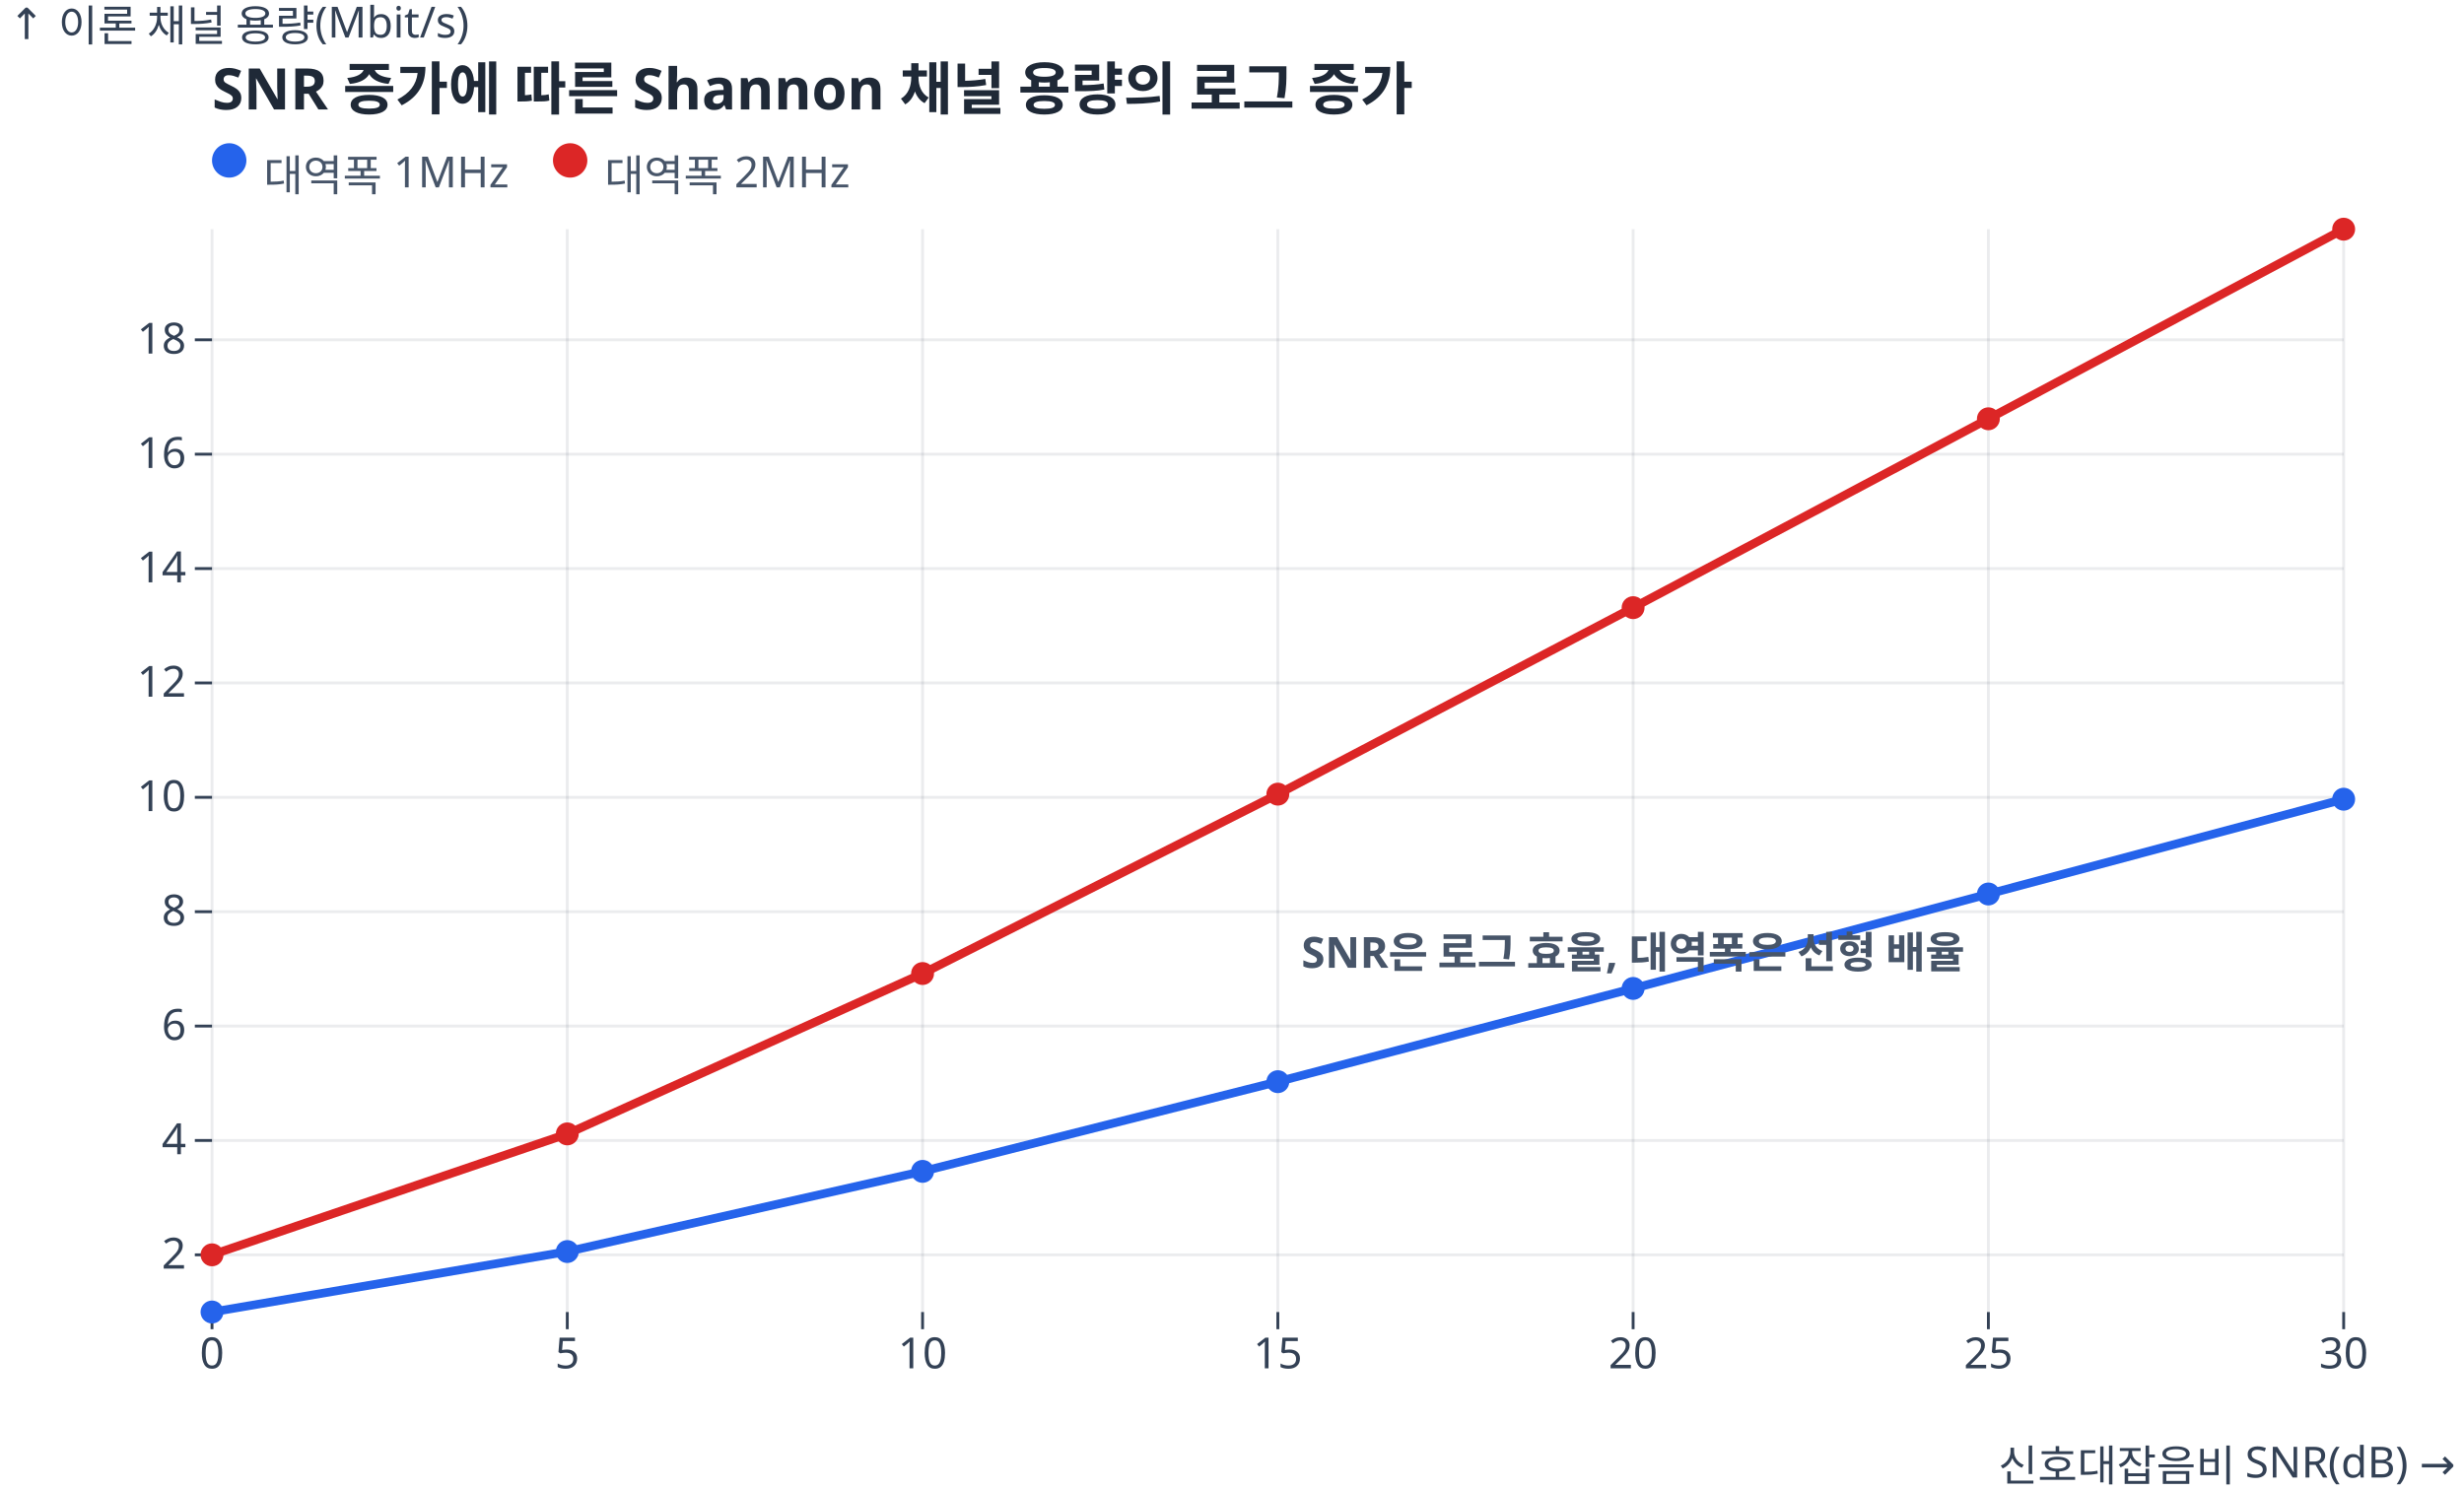
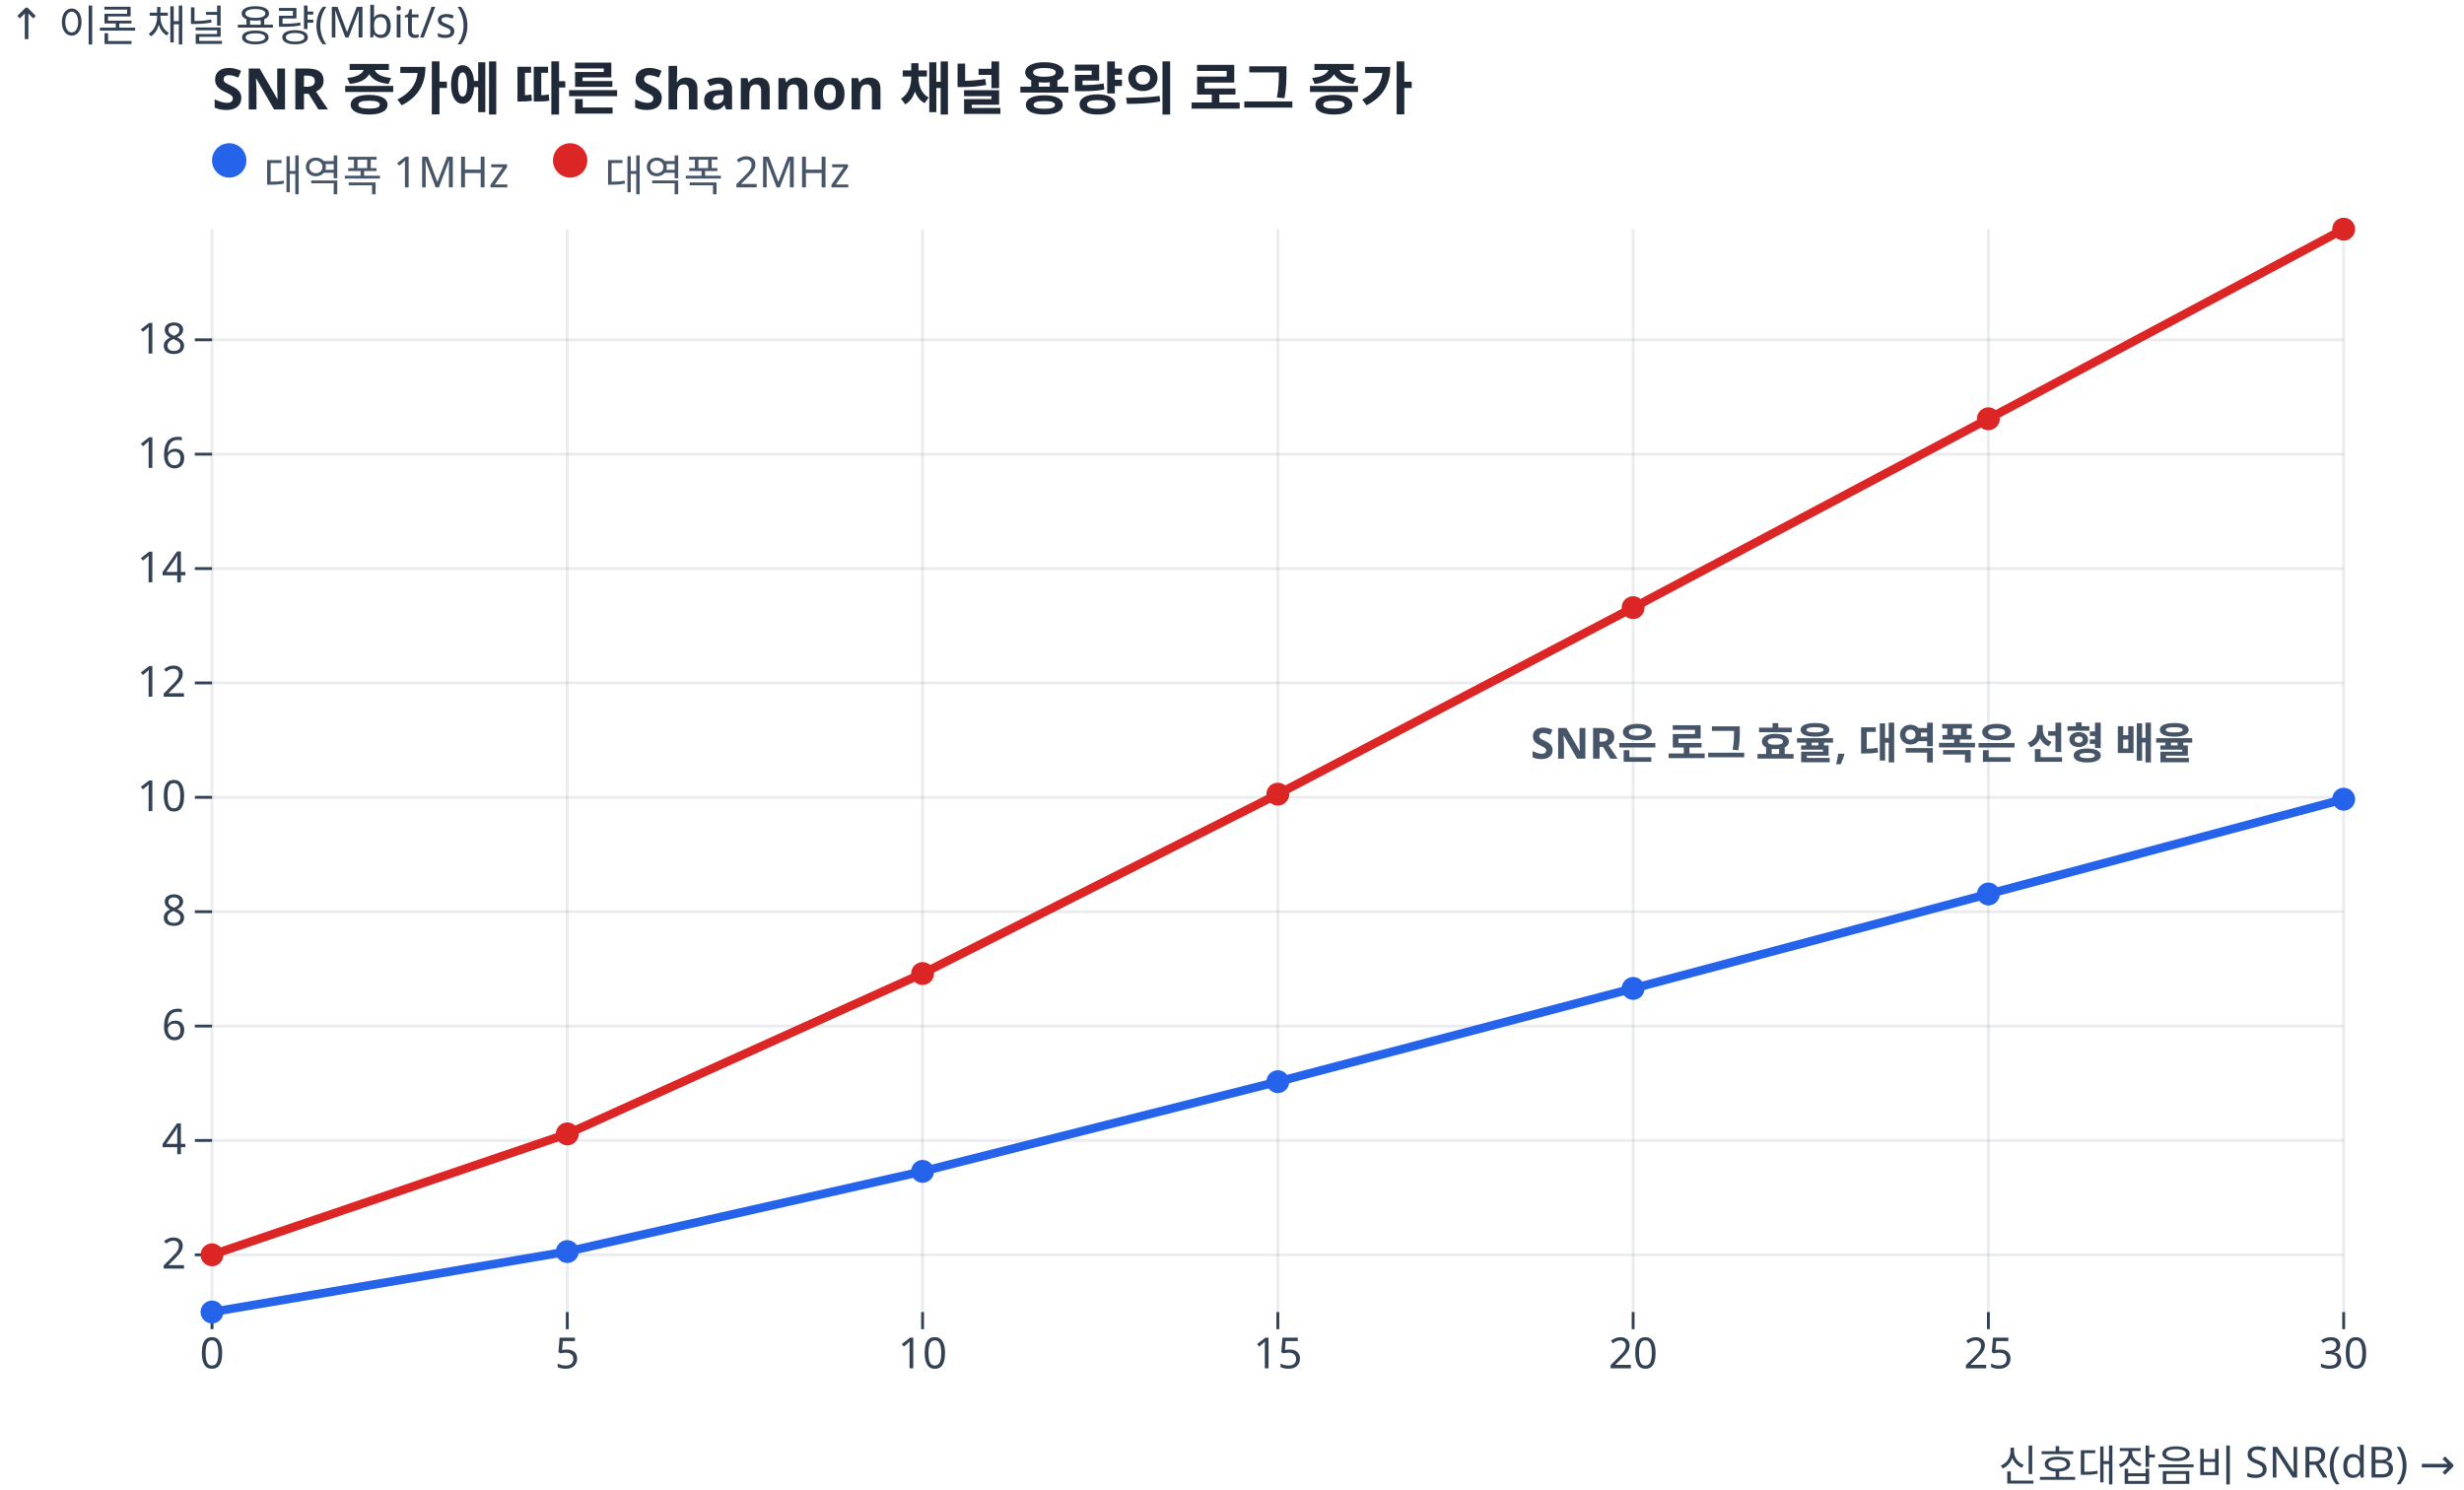
- <svg xmlns="http://www.w3.org/2000/svg" class="plot-d6a7b5" fill="currentColor" font-family="system-ui, sans-serif" font-size="10" text-anchor="middle" width="860" height="520" viewBox="0 0 860 520" style="background: rgb(248, 250, 252); color: rgb(51, 65, 85); font-family: system-ui, sans-serif; font-size: 15px;" role="img" aria-label="SNR 증가에 따른 Shannon 채널 용량의 로그 증가: 대역폭 1MHz, 대역폭 2MHz 계열 차트">
-   <style>:where(.plot-d6a7b5) {
-   --plot-background: white;
-   display: block;
-   height: auto;
-   height: intrinsic;
-   max-width: 100%;
- }
- :where(.plot-d6a7b5 text),
- :where(.plot-d6a7b5 tspan) {
-   white-space: pre;
- }</style>
+ <svg xmlns="http://www.w3.org/2000/svg" class="plot-d6a7b5" fill="currentColor" font-family="system-ui, sans-serif" font-size="10" text-anchor="middle" width="860" height="520" viewBox="0 0 860 520" style="background: rgb(248, 250, 252); color: rgb(51, 65, 85); font-family: system-ui, sans-serif; font-size: 15px" role="img" aria-label="SNR 증가에 따른 Shannon 채널 용량의 로그 증가: 대역폭 1MHz, 대역폭 2MHz 계열 차트">
+   <style>
+     :where(.plot-d6a7b5) {
+       --plot-background: white;
+       display: block;
+       height: auto;
+       height: intrinsic;
+       max-width: 100%;
+     }
+     :where(.plot-d6a7b5 text),
+     :where(.plot-d6a7b5 tspan) {
+       white-space: pre;
+     }
+   </style>
  <g aria-label="y-grid" aria-hidden="true" stroke="currentColor" stroke-opacity="0.1">
    <line x1="74" x2="818" y1="438.036" y2="438.036" />
    <line x1="74" x2="818" y1="398.109" y2="398.109" />
    <line x1="74" x2="818" y1="358.182" y2="358.182" />
    <line x1="74" x2="818" y1="318.255" y2="318.255" />
    <line x1="74" x2="818" y1="278.328" y2="278.328" />
    <line x1="74" x2="818" y1="238.4" y2="238.4" />
    <line x1="74" x2="818" y1="198.473" y2="198.473" />
    <line x1="74" x2="818" y1="158.546" y2="158.546" />
    <line x1="74" x2="818" y1="118.619" y2="118.619" />
  </g>
  <g aria-label="y-axis tick" aria-hidden="true" fill="none" stroke="currentColor">
    <path transform="translate(74,438.0364)" d="M0,0L-6,0" />
    <path transform="translate(74,398.1092)" d="M0,0L-6,0" />
    <path transform="translate(74,358.182)" d="M0,0L-6,0" />
    <path transform="translate(74,318.2547)" d="M0,0L-6,0" />
    <path transform="translate(74,278.3275)" d="M0,0L-6,0" />
    <path transform="translate(74,238.4003)" d="M0,0L-6,0" />
    <path transform="translate(74,198.4731)" d="M0,0L-6,0" />
    <path transform="translate(74,158.5459)" d="M0,0L-6,0" />
    <path transform="translate(74,118.6187)" d="M0,0L-6,0" />
  </g>
  <g aria-label="y-axis tick label" text-anchor="end" font-variant="tabular-nums" transform="translate(-9,0)">
    <text y="0.32em" transform="translate(74,438.0364)">2</text>
    <text y="0.32em" transform="translate(74,398.1092)">4</text>
    <text y="0.32em" transform="translate(74,358.182)">6</text>
    <text y="0.32em" transform="translate(74,318.2547)">8</text>
    <text y="0.32em" transform="translate(74,278.3275)">10</text>
    <text y="0.32em" transform="translate(74,238.4003)">12</text>
    <text y="0.32em" transform="translate(74,198.4731)">14</text>
    <text y="0.32em" transform="translate(74,158.5459)">16</text>
    <text y="0.32em" transform="translate(74,118.6187)">18</text>
  </g>
  <g aria-label="y-axis label" text-anchor="start" transform="translate(-71,-77)">
    <text y="0.71em" transform="translate(74,80)">↑ 이론 채널 용량(Mbit/s)</text>
  </g>
  <g aria-label="x-grid" aria-hidden="true" stroke="currentColor" stroke-opacity="0.1">
    <line x1="74" x2="74" y1="80" y2="458" />
    <line x1="198" x2="198" y1="80" y2="458" />
    <line x1="322" x2="322" y1="80" y2="458" />
    <line x1="446" x2="446" y1="80" y2="458" />
    <line x1="570" x2="570" y1="80" y2="458" />
    <line x1="694" x2="694" y1="80" y2="458" />
    <line x1="818" x2="818" y1="80" y2="458" />
  </g>
  <g aria-label="x-axis tick" aria-hidden="true" fill="none" stroke="currentColor">
    <path transform="translate(74,458)" d="M0,0L0,6" />
    <path transform="translate(198,458)" d="M0,0L0,6" />
    <path transform="translate(322,458)" d="M0,0L0,6" />
    <path transform="translate(446,458)" d="M0,0L0,6" />
    <path transform="translate(570,458)" d="M0,0L0,6" />
    <path transform="translate(694,458)" d="M0,0L0,6" />
    <path transform="translate(818,458)" d="M0,0L0,6" />
  </g>
  <g aria-label="x-axis tick label" font-variant="tabular-nums" transform="translate(0,9)">
    <text y="0.71em" transform="translate(74,458)">0</text>
    <text y="0.71em" transform="translate(198,458)">5</text>
    <text y="0.71em" transform="translate(322,458)">10</text>
    <text y="0.71em" transform="translate(446,458)">15</text>
    <text y="0.71em" transform="translate(570,458)">20</text>
    <text y="0.71em" transform="translate(694,458)">25</text>
    <text y="0.71em" transform="translate(818,458)">30</text>
  </g>
  <g aria-label="x-axis label" text-anchor="end" transform="translate(39,59)">
    <text transform="translate(818,458)">신호대잡음비 SNR(dB) →</text>
  </g>
  <g aria-label="text" fill="#1f2937" text-anchor="start" font-size="20" font-weight="700" transform="translate(0,-56)">
    <text y="0.71em" transform="translate(74,80)">SNR 증가에 따른 Shannon 채널 용량의 로그 증가</text>
  </g>
  <g aria-label="dot" fill="#2563eb" transform="translate(6,-24)">
    <circle cx="74" cy="80" r="6" />
  </g>
  <g aria-label="text" fill="#475569" text-anchor="start" transform="translate(18,-24)">
    <text y="0.71em" transform="translate(74,80)">대역폭 1MHz</text>
  </g>
  <g aria-label="dot" fill="#dc2626" transform="translate(125,-24)">
    <circle cx="74" cy="80" r="6" />
  </g>
  <g aria-label="text" fill="#475569" text-anchor="start" transform="translate(137,-24)">
    <text y="0.71em" transform="translate(74,80)">대역폭 2MHz</text>
  </g>
  <g aria-label="line" fill="none" stroke-width="3" stroke-linejoin="round" stroke-linecap="round">
    <path stroke="#2563eb" d="M74,458L198,436.891L322,408.901L446,377.59L570,345.042L694,312.078L818,278.982" />
    <path stroke="#dc2626" d="M74,438.036L198,395.818L322,339.838L446,277.217L570,212.12L694,146.193L818,80" />
  </g>
  <g aria-label="dot">
    <circle cx="74" cy="458" r="4" fill="#2563eb" />
    <circle cx="74" cy="438.036" r="4" fill="#dc2626" />
    <circle cx="198" cy="436.891" r="4" fill="#2563eb" />
    <circle cx="198" cy="395.818" r="4" fill="#dc2626" />
    <circle cx="322" cy="408.901" r="4" fill="#2563eb" />
    <circle cx="322" cy="339.838" r="4" fill="#dc2626" />
    <circle cx="446" cy="377.59" r="4" fill="#2563eb" />
    <circle cx="446" cy="277.217" r="4" fill="#dc2626" />
    <circle cx="570" cy="345.042" r="4" fill="#2563eb" />
    <circle cx="570" cy="212.12" r="4" fill="#dc2626" />
    <circle cx="694" cy="312.078" r="4" fill="#2563eb" />
    <circle cx="694" cy="146.193" r="4" fill="#dc2626" />
    <circle cx="818" cy="278.982" r="4" fill="#2563eb" />
    <circle cx="818" cy="80" r="4" fill="#dc2626" />
  </g>
-   <g aria-label="text" fill="#475569" font-weight="600" transform="translate(0,-12)">
+   <g aria-label="text" fill="#475569" font-weight="600" transform="translate(80,-85)">
    <text y="0.32em" transform="translate(570,345.0417)">SNR은 로그 효율, 대역폭은 선형 배율</text>
  </g>
</svg>
